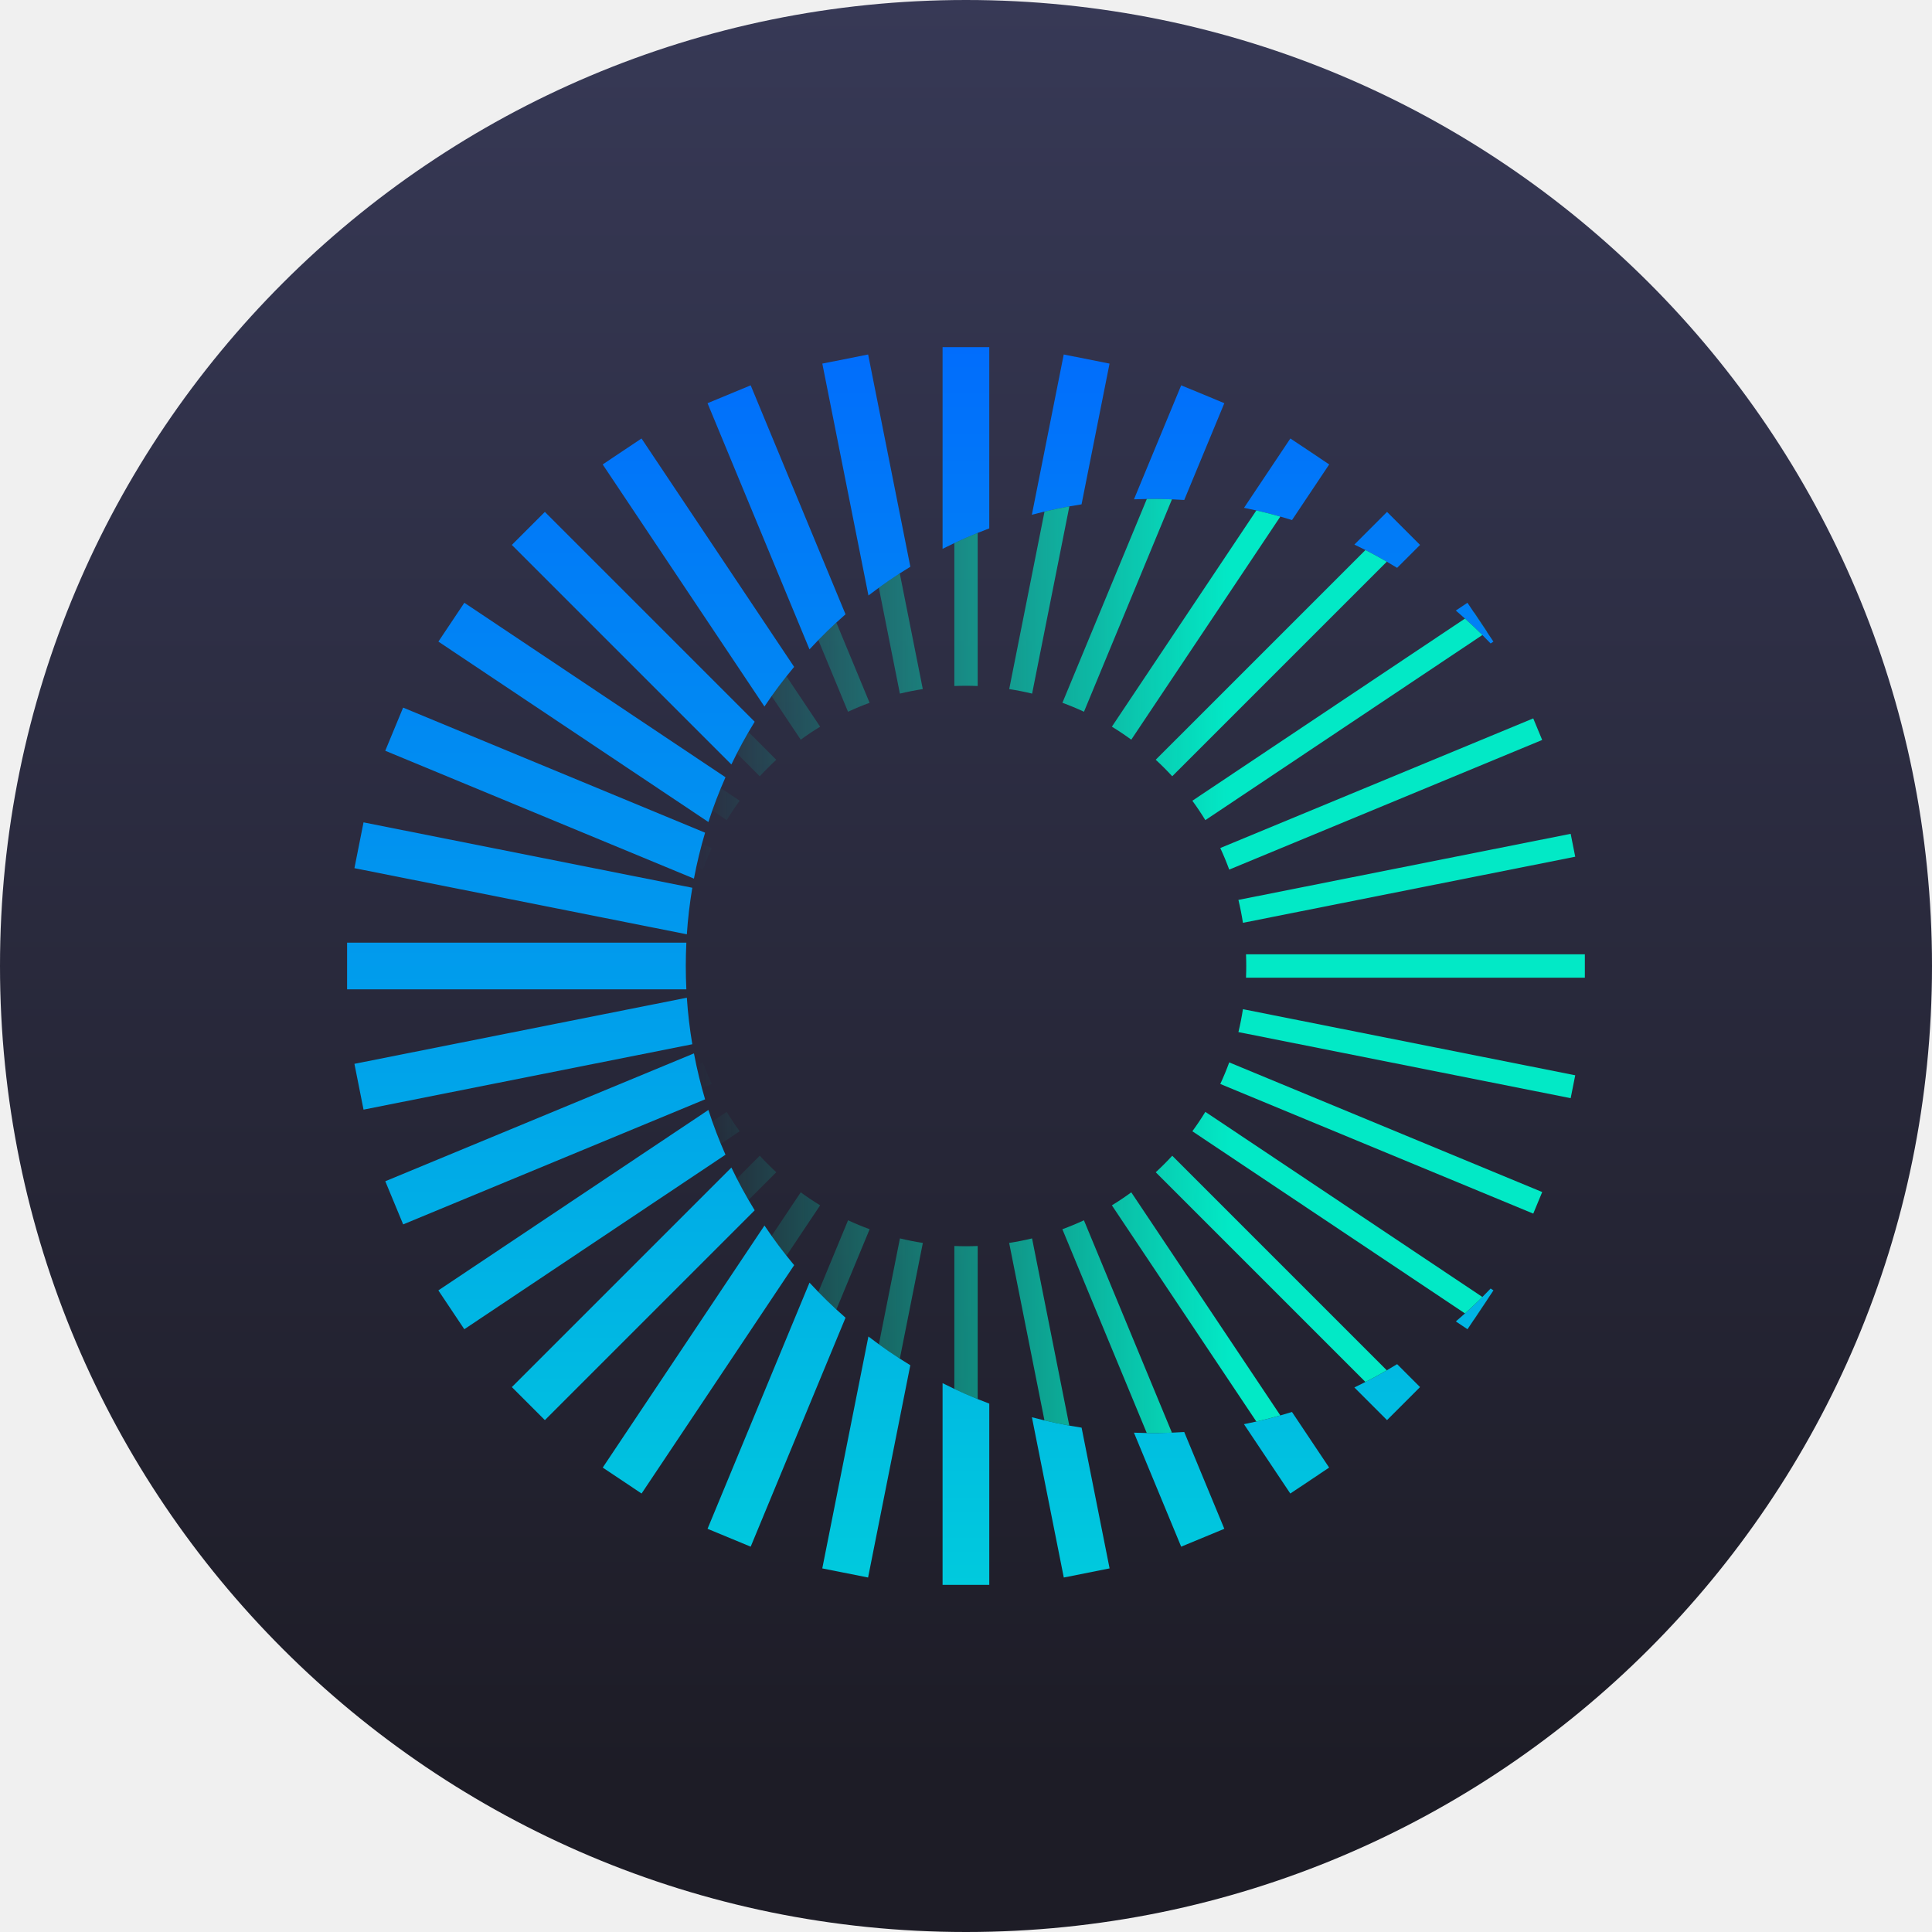
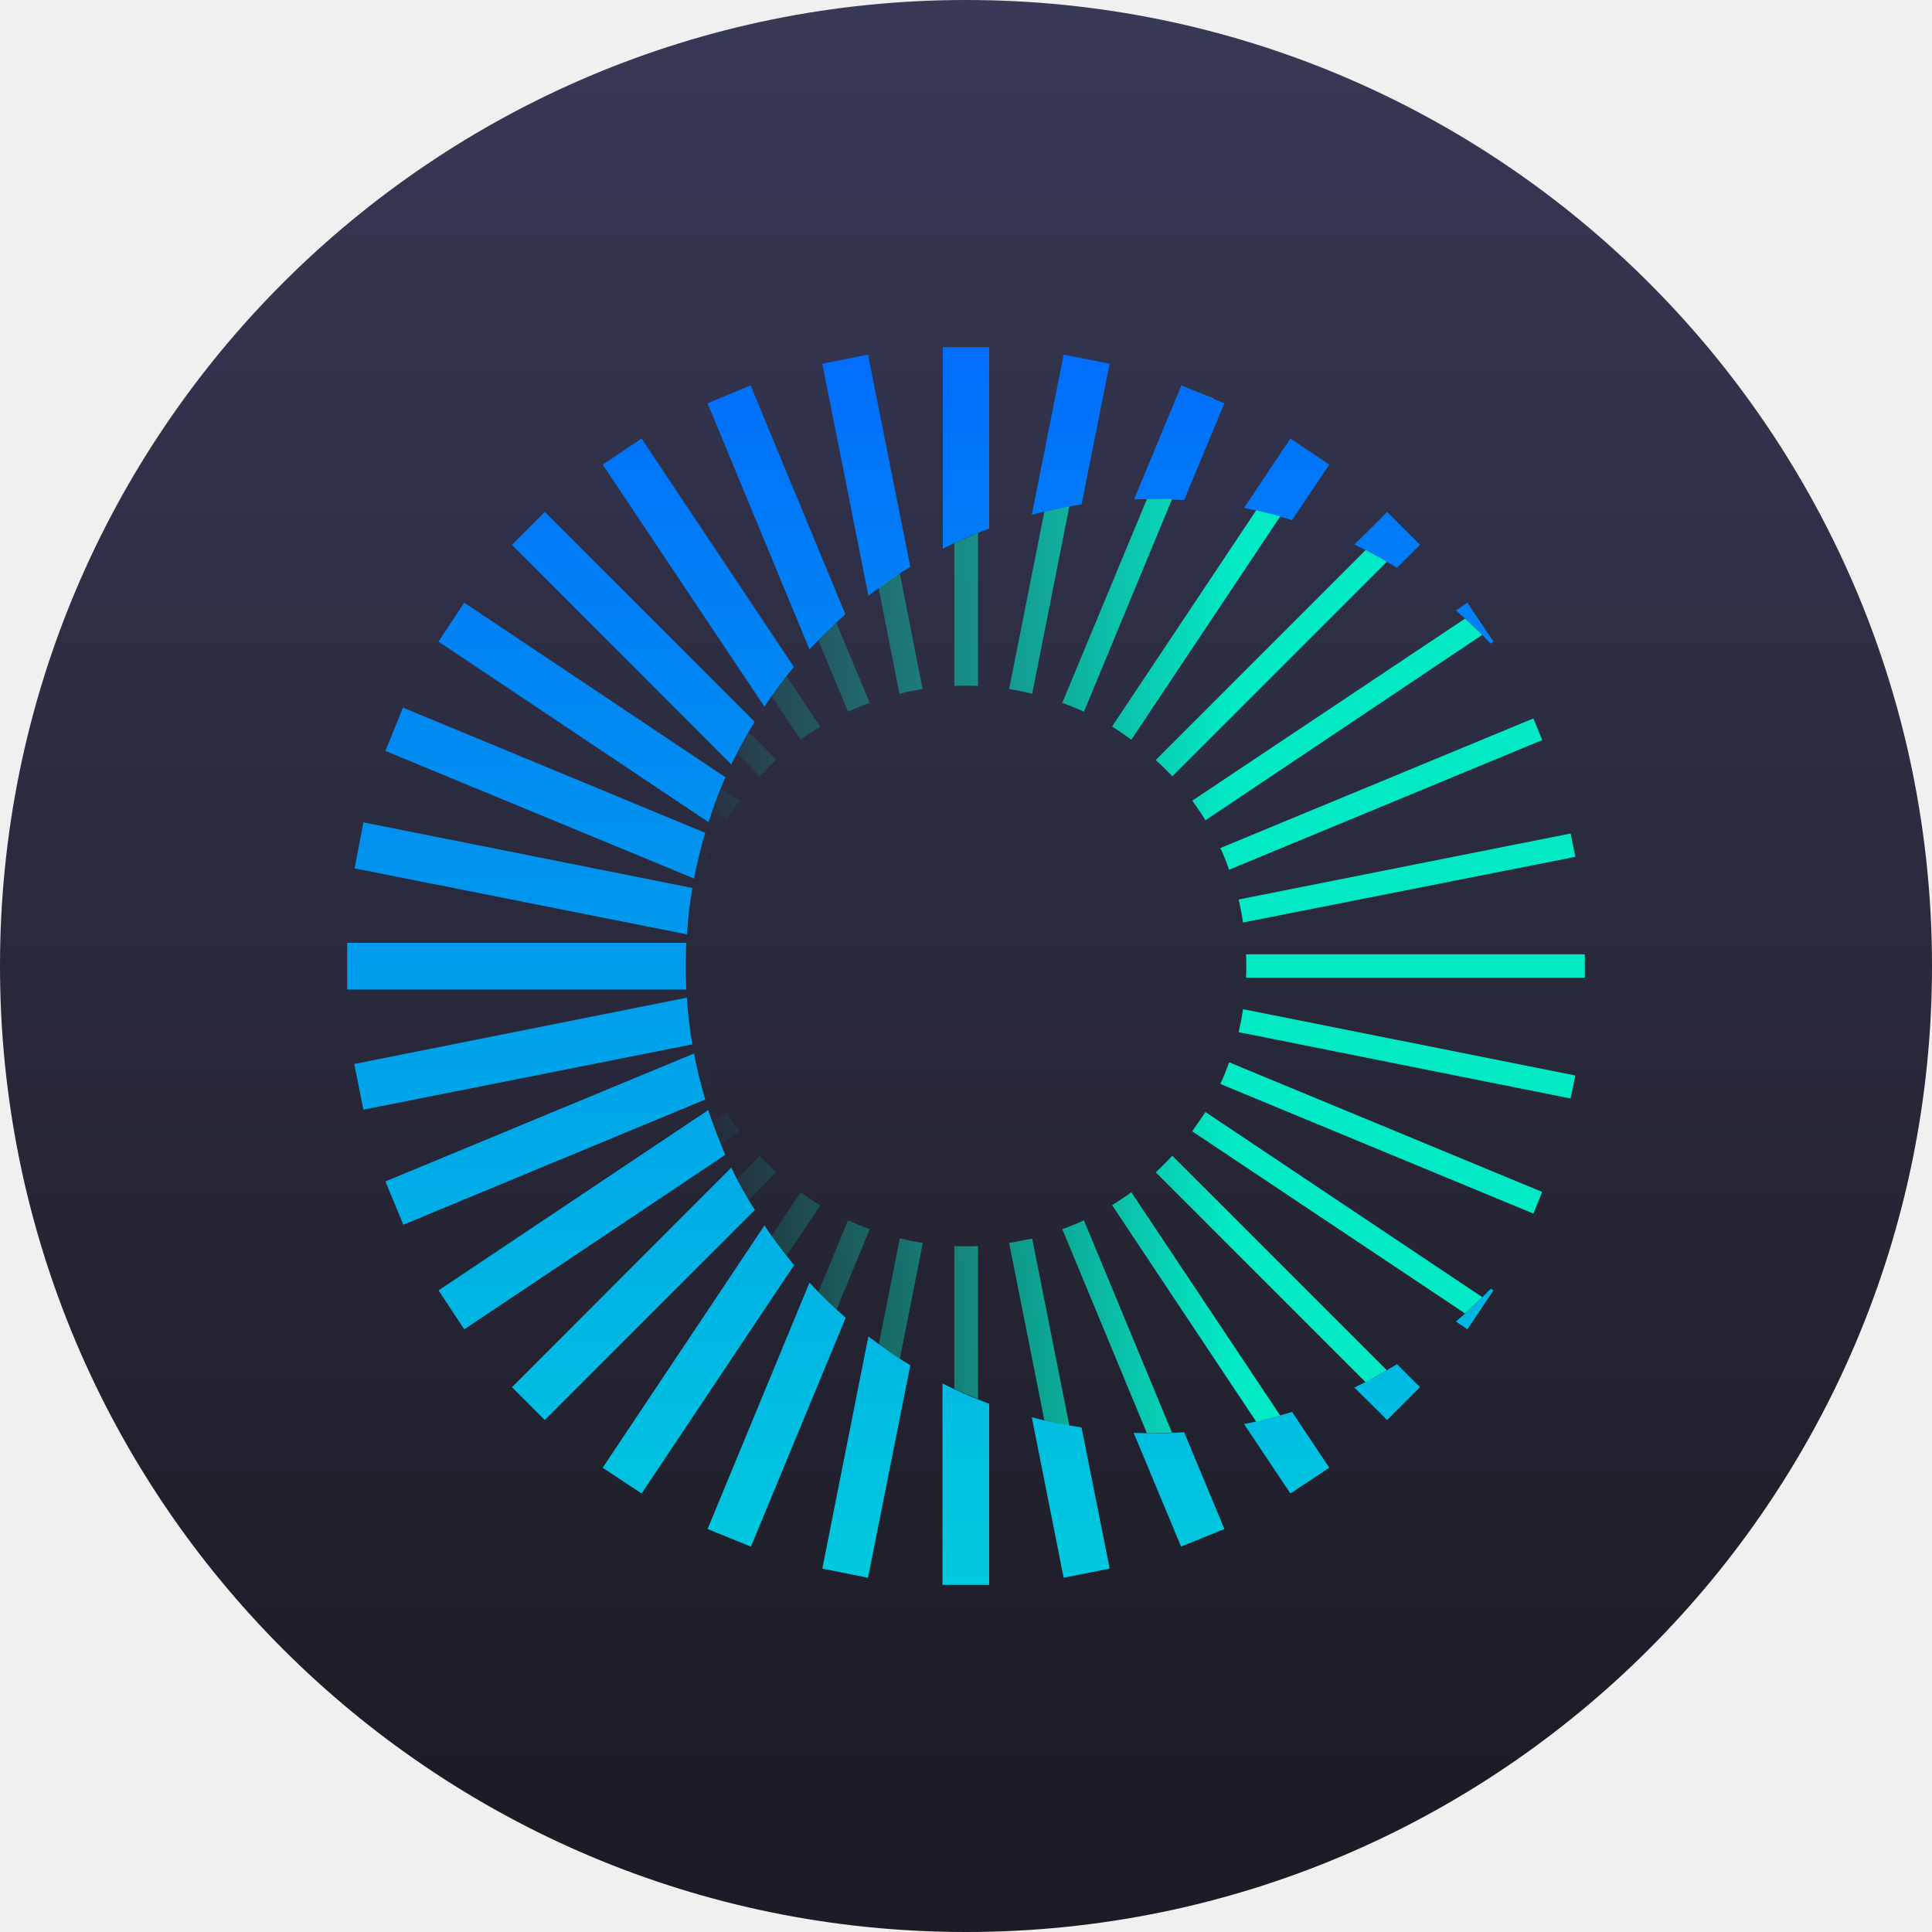
- <svg xmlns="http://www.w3.org/2000/svg" width="256" height="256" fill="none">
-   <rect width="256" height="256" rx="128" fill="url(#a)" />
-   <g clip-path="url(#b)">
-     <path d="M124.896 210h6.188v-24.014a61.726 61.726 0 0 1-6.188-2.71V210Z" fill="url(#c)" />
-     <path d="m120.62 180.9-5.595 28.128-6.069-1.207 6.112-30.73a62.275 62.275 0 0 0 5.552 3.809Z" fill="url(#d)" />
-     <path d="M112.037 174.605 99.47 204.942l-5.717-2.368 13.51-32.617a62.514 62.514 0 0 0 4.774 4.648Z" fill="url(#e)" />
-     <path d="M105.23 167.641 85.012 197.9l-5.146-3.439 21.43-32.072a62.287 62.287 0 0 0 3.934 5.252Z" fill="url(#f)" />
-     <path d="m100 160.37-27.801 27.801-4.376-4.376 29.09-29.09A61.827 61.827 0 0 0 100 160.37Z" fill="url(#g)" />
-     <path d="M96.13 153.006 61.523 176.13l-3.438-5.146 35.78-23.908a61.468 61.468 0 0 0 2.265 5.93Z" fill="url(#h)" />
-     <path d="m93.428 145.667-40.006 16.572-2.369-5.718 40.899-16.941a61.411 61.411 0 0 0 1.476 6.087Z" fill="url(#i)" />
-     <path d="m91.734 138.367-43.563 8.665-1.208-6.069 44.047-8.762c.14 2.085.383 4.142.724 6.166Z" fill="url(#j)" />
-     <path d="M90.946 131.094H45.991v-6.188h44.955a62.856 62.856 0 0 0 0 6.188Z" fill="url(#k)" />
-     <path d="m91.01 123.799-44.047-8.762 1.207-6.069 43.564 8.665a62.033 62.033 0 0 0-.724 6.166Z" fill="url(#l)" />
-     <path d="M91.951 116.421 51.048 99.479l2.368-5.718 40.012 16.574a61.391 61.391 0 0 0-1.477 6.086Z" fill="url(#m)" />
-     <path d="M93.867 108.921 58.09 85.016l3.438-5.146 34.602 23.121a61.47 61.47 0 0 0-2.264 5.93Z" fill="url(#n)" />
-     <path d="m96.912 101.296-29.09-29.09 4.376-4.377L100 95.631a61.71 61.71 0 0 0-3.088 5.665Z" fill="url(#o)" />
-     <path d="M101.292 93.617 79.858 61.54l5.145-3.439 20.223 30.265a61.984 61.984 0 0 0-3.934 5.252Z" fill="url(#p)" />
-     <path d="M107.262 86.045 93.751 53.426l5.718-2.368 12.567 30.339a62.142 62.142 0 0 0-4.774 4.648Z" fill="url(#q)" />
-     <path d="m115.074 78.905-6.112-30.726 6.07-1.207 5.594 28.125a62.01 62.01 0 0 0-5.552 3.808Z" fill="url(#r)" />
-     <path d="M124.896 72.725V46h6.188v24.014a61.59 61.59 0 0 0-6.188 2.71Z" fill="url(#s)" />
-     <path d="m136.726 68.21 4.224-21.238 6.07 1.207-3.71 18.65a61.567 61.567 0 0 0-6.584 1.38Z" fill="url(#t)" />
-     <path d="m150.256 66.163 6.257-15.105 5.718 2.368-5.313 12.825a62.741 62.741 0 0 0-6.662-.088Z" fill="url(#u)" />
-     <path d="m164.838 67.292 6.142-9.192 5.145 3.439-4.924 7.37a61.409 61.409 0 0 0-6.363-1.617Z" fill="url(#v)" />
-     <path d="m179.462 72.156 4.327-4.327 4.376 4.376-3.039 3.038a61.632 61.632 0 0 0-5.664-3.087Z" fill="url(#w)" />
-     <path d="m192.904 80.9 1.542-1.03 3.438 5.146-.368.246a62.295 62.295 0 0 0-4.612-4.361Z" fill="url(#x)" />
-     <path d="m197.519 170.736.371.248-3.438 5.146-1.545-1.033a62.295 62.295 0 0 0 4.612-4.361Z" fill="url(#y)" />
-     <path d="m185.126 180.757 3.037 3.038-4.376 4.376-4.326-4.326a61.807 61.807 0 0 0 5.665-3.088Z" fill="url(#z)" />
-     <path d="m171.194 187.094 4.923 7.367-5.146 3.439-6.14-9.19a61.458 61.458 0 0 0 6.363-1.616Z" fill="url(#A)" />
-     <path d="m156.917 189.749 5.312 12.825-5.718 2.368-6.257-15.105a63.022 63.022 0 0 0 6.663-.088Z" fill="url(#B)" />
-     <path d="m143.317 189.172 3.709 18.649-6.069 1.207-4.224-21.236a61.636 61.636 0 0 0 6.584 1.38Z" fill="url(#C)" />
-     <path d="M129.549 70.612a61.36 61.36 0 0 0-3.094 1.353V90.9a37.652 37.652 0 0 1 3.094 0V70.612Z" fill="url(#D)" />
-     <path d="m119.225 75.976 3.05 15.331c-1.027.159-2.039.36-3.036.601l-2.79-14.03a62.042 62.042 0 0 1 2.776-1.902Z" fill="url(#E)" />
-     <path d="m110.819 82.49 4.406 10.635c-.973.356-1.926.752-2.859 1.186l-3.934-9.5a62.537 62.537 0 0 1 2.387-2.322Z" fill="url(#F)" />
-     <path d="m104.211 89.613 4.462 6.677a37.33 37.33 0 0 0-2.572 1.721l-3.857-5.774a62.266 62.266 0 0 1 1.967-2.624Z" fill="url(#G)" />
-     <path d="M99.184 96.998a61.772 61.772 0 0 0-1.545 2.831l3.033 3.034c.699-.76 1.429-1.49 2.188-2.189l-3.676-3.676Z" fill="url(#H)" />
-     <path d="m95.516 104.431 2.497 1.668a37.33 37.33 0 0 0-1.721 2.572l-1.909-1.276c.353-1 .731-1.988 1.133-2.964Z" fill="url(#I)" />
-     <path d="M93.004 111.83a61.598 61.598 0 0 0-.739 3.043l.86.356c.356-.972.751-1.925 1.185-2.858l-1.306-.541Z" fill="url(#J)" />
-     <path d="m91.496 119.162.413.082c-.241.996-.442 2.009-.6 3.035l-.175-.035a61.95 61.95 0 0 1 .362-3.082Z" fill="url(#K)" />
-     <path d="M90.89 126.453a63.144 63.144 0 0 0 0 3.094h.012a37.794 37.794 0 0 1 0-3.094h-.013Z" fill="url(#L)" />
-     <path d="m91.134 133.755.174-.034c.159 1.026.36 2.039.6 3.035l-.412.082a61.732 61.732 0 0 1-.362-3.083Z" fill="url(#M)" />
-     <path d="M92.265 141.126c.22 1.024.467 2.039.739 3.043l1.305-.541a36.927 36.927 0 0 1-1.185-2.858l-.86.356Z" fill="url(#N)" />
-     <path d="m94.383 148.604 1.908-1.275c.539.882 1.114 1.74 1.722 2.571l-2.497 1.668a61.166 61.166 0 0 1-1.133-2.964Z" fill="url(#O)" />
-     <path d="M97.639 156.171c.49.958 1.006 1.902 1.544 2.831l3.677-3.677a37.629 37.629 0 0 1-2.188-2.188l-3.033 3.034Z" fill="url(#P)" />
-     <path d="m102.243 163.763 3.858-5.774c.832.608 1.69 1.183 2.572 1.722l-4.462 6.677a62.3 62.3 0 0 1-1.968-2.625Z" fill="url(#Q)" />
-     <path d="M108.437 171.194a62.99 62.99 0 0 0 2.387 2.322l4.407-10.638a36.771 36.771 0 0 1-2.858-1.186l-3.936 9.502Z" fill="url(#R)" />
-     <path d="m116.455 178.127 2.791-14.033c.997.241 2.009.442 3.036.6l-3.05 15.335a62.422 62.422 0 0 1-2.777-1.902Z" fill="url(#S)" />
-     <path d="M126.455 184.036c1.016.478 2.048.929 3.094 1.352v-20.287a37.834 37.834 0 0 1-3.094 0v18.935Z" fill="url(#T)" />
-     <path d="m138.395 188.212-4.677-23.517a37.085 37.085 0 0 0 3.035-.6l4.934 24.805c-1.108-.2-2.205-.43-3.292-.688Z" fill="url(#U)" />
-     <path d="M151.953 189.882a62.353 62.353 0 0 0 3.331-.046l-11.657-28.141c-.932.433-1.886.828-2.858 1.184l11.184 27.003Z" fill="url(#V)" />
-     <path d="m166.472 188.362-19.143-28.65a36.885 36.885 0 0 0 2.571-1.721l19.753 29.562a61.16 61.16 0 0 1-3.181.809Z" fill="url(#W)" />
-     <path d="m172.267 197.034.003.006 2.573-1.719-.003-.006-2.573 1.719Z" fill="url(#X)" />
-     <path d="m184.884 187.074.003.003 2.188-2.188-.003-.003-2.188 2.188Z" fill="url(#Y)" />
-     <path d="M180.928 183.118a61.79 61.79 0 0 0 2.831-1.544l-28.431-28.432a37.629 37.629 0 0 1-2.188 2.188l27.788 27.788Z" fill="url(#Z)" />
-     <path d="m194.118 174.036-36.125-24.138a36.885 36.885 0 0 0 1.721-2.571l36.709 24.528a61.66 61.66 0 0 1-2.305 2.181Z" fill="url(#aa)" />
-     <path d="m195.316 174.837.01.006 1.719-2.573-.01-.006-1.719 2.573Z" fill="url(#ab)" />
-     <path d="m161.694 143.632 41.471 17.178 1.184-2.859-41.47-17.178a36.948 36.948 0 0 1-1.185 2.859Z" fill="url(#ac)" />
-     <path d="m208.122 145.515-44.026-8.758c.241-.996.441-2.009.6-3.035l44.03 8.758-.604 3.035Z" fill="url(#ad)" />
-     <path d="M165.103 129.547H210v-3.094h-44.897a37.834 37.834 0 0 1 0 3.094Z" fill="url(#ae)" />
-     <path d="m208.726 113.52-44.03 8.758a37.108 37.108 0 0 0-.6-3.036l44.026-8.757.604 3.035Z" fill="url(#af)" />
-     <path d="m162.879 115.226 41.467-17.177-1.184-2.858-41.469 17.177c.434.932.829 1.885 1.186 2.858Z" fill="url(#ag)" />
-     <path d="m196.422 84.145-36.708 24.528a37.506 37.506 0 0 0-1.721-2.572l36.124-24.137a61.666 61.666 0 0 1 2.305 2.18Z" fill="url(#ah)" />
-     <path d="m197.03 83.739.014-.01-1.719-2.572-.014.009 1.719 2.573Z" fill="url(#ai)" />
-     <path d="m180.927 72.882-27.788 27.788c.759.699 1.49 1.429 2.188 2.188l28.432-28.431a61.687 61.687 0 0 0-2.832-1.545Z" fill="url(#aj)" />
-     <path d="M169.652 68.448 149.9 98.009a37.031 37.031 0 0 0-2.571-1.721l19.143-28.65a61.43 61.43 0 0 1 3.18.81Z" fill="url(#ak)" />
-     <path d="m174.842 60.681.001-.002-2.573-1.72-.001.003 2.573 1.72Z" fill="url(#al)" />
-     <path d="m160.811 52.838.002-.004-2.859-1.184-.002.004 2.859 1.184Z" fill="url(#am)" />
-     <path d="m155.291 66.164-11.658 28.144a36.85 36.85 0 0 0-2.858-1.185l11.186-27.005a63.884 63.884 0 0 1 3.33.046Z" fill="url(#an)" />
-     <path d="m141.695 67.1-4.935 24.807a37.002 37.002 0 0 0-3.035-.6l4.678-23.52a61.342 61.342 0 0 1 3.292-.688Z" fill="url(#ao)" />
-     <path d="m145.518 47.877-.001.003-3.034-.603v-.003l3.035.603Z" fill="url(#ap)" />
-   </g>
+ <svg xmlns="http://www.w3.org/2000/svg" width="256" height="256" fill="none" viewBox="0 0 256 256">
+   <rect width="256" height="256" fill="url(#paint0_linear_3399_7237)" rx="128" />
+   <path fill="url(#paint1_linear_3399_7237)" d="M124.928 210h6.144v-23.992a61.578 61.578 0 0 1-6.189-2.691V210h.045Zm-4.305-29.105-5.606 28.163-6.054-1.211 6.099-30.764c1.794 1.346 3.633 2.691 5.561 3.812Zm-8.566-6.278-12.556 30.315-5.74-2.332 13.498-32.647c1.525 1.659 3.139 3.184 4.798 4.664Zm-6.861-6.951-20.18 30.226-5.158-3.409 21.436-32.109c1.211 1.839 2.557 3.588 3.947 5.292h-.045Zm-5.202-7.31L72.19 188.16l-4.35-4.35 29.06-29.105a49.174 49.174 0 0 0 3.139 5.651h-.045Zm-3.857-7.355-34.62 23.141-3.409-5.158 35.742-23.902a76.95 76.95 0 0 0 2.242 5.919h.045Zm-2.69-7.309-40.003 16.592-2.377-5.74 40.9-16.951c.358 2.062.897 4.08 1.48 6.099Zm-1.705-7.31-43.59 8.655-1.21-6.054 44.083-8.79c.134 2.108.359 4.171.717 6.189Zm-.807-7.265H46v-6.189h44.935a62.687 62.687 0 0 0 0 6.189Zm.09-7.31-44.038-8.745 1.166-6.099 43.59 8.7a54.728 54.728 0 0 0-.718 6.144Zm.942-7.4-40.9-16.906 2.333-5.74 40.047 16.592a61.438 61.438 0 0 0-1.48 6.054Zm1.883-7.489L58.108 85.016l3.409-5.158L96.136 103c-.897 1.928-1.614 3.901-2.242 5.919h-.045Zm3.05-7.624L67.84 72.19l4.35-4.35 27.804 27.804c-1.121 1.794-2.153 3.722-3.094 5.65Zm4.394-7.668L79.858 61.56l5.158-3.453 20.18 30.271a60.876 60.876 0 0 0-3.902 5.247Zm5.965-7.579L93.76 53.444l5.696-2.377 12.557 30.316c-1.66 1.48-3.229 3.05-4.754 4.664Zm7.803-7.13-6.099-30.72 6.054-1.21 5.606 28.118c-1.928 1.166-3.767 2.466-5.561 3.812Zm9.866-6.19V46h6.144v24.037a53.853 53.853 0 0 0-6.189 2.69h.045Zm11.794-4.529 4.216-21.211 6.099 1.21-3.722 18.656c-2.243.314-4.44.807-6.593 1.346Zm13.544-2.017 6.278-15.113 5.695 2.376-5.336 12.826a62.772 62.772 0 0 0-6.637-.09Zm14.575 1.12 6.143-9.193 5.158 3.453-4.933 7.355a61.549 61.549 0 0 0-6.368-1.614Zm14.619 4.844 4.35-4.305 4.35 4.35-3.049 3.05c-1.794-1.122-3.722-2.153-5.651-3.095Zm13.454 8.745 1.525-1.032 3.453 5.158-.359.269a62.537 62.537 0 0 0-4.619-4.395Zm4.619 89.87.359.224-3.453 5.158-1.525-1.032c1.614-1.345 3.139-2.825 4.619-4.35Zm-12.422 10.001 3.049 3.049-4.35 4.35-4.35-4.305a61.758 61.758 0 0 0 5.651-3.094Zm-13.902 6.323 4.933 7.399-5.158 3.409-6.143-9.194c2.15-.421 4.276-.96 6.368-1.614Zm-14.306 2.691 5.336 12.825-5.74 2.332-6.278-15.068c2.242.091 4.488.061 6.727-.089h-.045Zm-13.588-.583 3.722 18.655-6.099 1.211-4.216-21.257a62.972 62.972 0 0 0 6.593 1.346v.045Z" />
+   <path fill="url(#paint2_linear_3399_7237)" d="m129.547 70.62-3.094 1.346V90.89a37.682 37.682 0 0 1 3.139 0V70.665l-.045-.045Zm-10.314 5.337 3.004 15.337c-1.031.18-2.063.359-3.049.628l-2.781-14.037a30.17 30.17 0 0 1 2.781-1.883l.045-.045Zm-8.431 6.547 4.439 10.629c-.972.35-1.929.739-2.87 1.166l-3.946-9.463c.807-.807 1.569-1.614 2.377-2.332Zm-6.593 7.086 4.485 6.727a19.947 19.947 0 0 0-2.601 1.704l-3.857-5.785 1.973-2.646Zm-5.022 7.4c-.538.896-1.032 1.883-1.525 2.825l3.004 3.049 2.198-2.197-3.677-3.677Zm-3.678 7.444 2.512 1.659a37.178 37.178 0 0 0-1.704 2.556l-1.929-1.255 1.121-2.96Zm-2.511 7.399-.718 3.05.852.359c.347-.974.736-1.931 1.166-2.871l-1.3-.538Zm-1.48 7.355.404.045a36.986 36.986 0 0 0-.628 3.049h-.18c.135-1.076.225-2.107.404-3.139v.045Zm-.628 7.265a63.322 63.322 0 0 0 0 3.094 37.645 37.645 0 0 1 0-3.094Zm.224 7.31h.18c.18.986.359 2.018.628 3.004l-.449.09-.359-3.139v.045Zm1.166 7.354.718 3.05 1.345-.538a36.834 36.834 0 0 1-1.21-2.87l-.897.358h.044Zm2.108 7.49 1.884-1.256c.538.897 1.12 1.704 1.749 2.556l-2.512 1.659a61.57 61.57 0 0 1-1.12-2.959Zm3.274 7.579c.448.941.986 1.883 1.525 2.825l3.677-3.678a37.031 37.031 0 0 1-2.198-2.197l-3.004 3.05Zm4.574 7.578 3.857-5.785a32.833 32.833 0 0 0 2.601 1.749l-4.485 6.682a61.353 61.353 0 0 1-1.973-2.646Zm6.189 7.445 2.421 2.332 4.395-10.673a37.545 37.545 0 0 1-2.87-1.166l-3.946 9.507Zm8.027 6.906 2.781-14.037c1.031.269 2.018.449 3.049.628l-3.049 15.337a61.16 61.16 0 0 1-2.781-1.928Zm10.001 5.92 3.139 1.345v-20.27a38.207 38.207 0 0 1-3.139 0v18.925Zm11.929 4.17-4.664-23.499 3.049-.583 4.933 24.8a61.605 61.605 0 0 1-3.318-.718Zm13.588 1.704a69.29 69.29 0 0 0 3.318-.089l-11.66-28.118c-.939.428-1.897.817-2.87 1.166l11.212 27.041Zm14.485-1.524-19.104-28.702a36.96 36.96 0 0 0 2.556-1.704l19.732 29.598-3.139.808h-.045Zm14.485-5.247 2.825-1.57-28.432-28.432a37.014 37.014 0 0 1-2.197 2.197l27.804 27.805Zm13.184-9.104-36.145-24.127 1.749-2.556 36.684 24.53a65.49 65.49 0 0 1-2.288 2.153Zm-32.423-30.405 41.482 17.176 1.166-2.871-41.482-17.175c-.359.986-.717 1.928-1.166 2.87Zm46.415 1.928-43.993-8.79c.224-.986.448-2.018.583-3.049l44.038 8.79-.628 3.004v.045Zm-43.007-16.01H210v-3.094h-44.891a37.12 37.12 0 0 1 0 3.094Zm43.635-16.01-44.038 8.701a37.097 37.097 0 0 0-.583-3.05l43.993-8.745.628 3.05v.044Zm-45.877 1.705 41.482-17.176-1.166-2.87-41.482 17.175c.449.897.807 1.884 1.166 2.871Zm33.545-31.123-36.684 24.575a37.263 37.263 0 0 0-1.749-2.601l36.145-24.127c.763.718 1.57 1.435 2.288 2.198v-.045ZM180.94 72.907l-27.804 27.805a32.93 32.93 0 0 1 2.197 2.152l28.432-28.432a62.239 62.239 0 0 0-2.825-1.57v.046Zm-11.301-4.484L149.907 98.02a37.467 37.467 0 0 0-2.556-1.749l19.104-28.656c1.068.243 2.129.512 3.184.807Zm-8.835-15.606-2.87-1.166 2.87 1.21v-.044Zm-5.516 13.364-11.66 28.118a36.664 36.664 0 0 0-2.87-1.166l11.212-26.997c1.106-.03 2.212-.03 3.318 0v.045Zm-13.588.897-4.933 24.844a36.822 36.822 0 0 0-3.049-.628l4.664-23.499 3.318-.717Zm3.857-19.194-3.05-.628 3.005.628h.045Z" />
  <defs>
-     <linearGradient id="a" x1="121.218" y1="235.5" x2="121.218" y2="-.658" gradientUnits="userSpaceOnUse">
+     <linearGradient id="paint0_linear_3399_7237" x1="121.218" x2="121.218" y1="235.5" y2="-.658" gradientUnits="userSpaceOnUse">
      <stop stop-color="#1D1C26" />
      <stop offset="1" stop-color="#373956" />
    </linearGradient>
-     <linearGradient id="c" x1="121.941" y1="210" x2="121.941" y2="46" gradientUnits="userSpaceOnUse">
+     <linearGradient id="paint1_linear_3399_7237" x1="121.923" x2="121.923" y1="210" y2="46" gradientUnits="userSpaceOnUse">
      <stop stop-color="#00CADD" />
      <stop offset="1" stop-color="#016DFC" />
    </linearGradient>
-     <linearGradient id="d" x1="121.941" y1="210" x2="121.941" y2="46" gradientUnits="userSpaceOnUse">
-       <stop stop-color="#00CADD" />
-       <stop offset="1" stop-color="#016DFC" />
-     </linearGradient>
-     <linearGradient id="e" x1="121.941" y1="210" x2="121.941" y2="46" gradientUnits="userSpaceOnUse">
-       <stop stop-color="#00CADD" />
-       <stop offset="1" stop-color="#016DFC" />
-     </linearGradient>
-     <linearGradient id="f" x1="121.941" y1="210" x2="121.941" y2="46" gradientUnits="userSpaceOnUse">
-       <stop stop-color="#00CADD" />
-       <stop offset="1" stop-color="#016DFC" />
-     </linearGradient>
-     <linearGradient id="g" x1="121.941" y1="210" x2="121.941" y2="46" gradientUnits="userSpaceOnUse">
-       <stop stop-color="#00CADD" />
-       <stop offset="1" stop-color="#016DFC" />
-     </linearGradient>
-     <linearGradient id="h" x1="121.941" y1="210" x2="121.941" y2="46" gradientUnits="userSpaceOnUse">
-       <stop stop-color="#00CADD" />
-       <stop offset="1" stop-color="#016DFC" />
-     </linearGradient>
-     <linearGradient id="i" x1="121.941" y1="210" x2="121.941" y2="46" gradientUnits="userSpaceOnUse">
-       <stop stop-color="#00CADD" />
-       <stop offset="1" stop-color="#016DFC" />
-     </linearGradient>
-     <linearGradient id="j" x1="121.941" y1="210" x2="121.941" y2="46" gradientUnits="userSpaceOnUse">
-       <stop stop-color="#00CADD" />
-       <stop offset="1" stop-color="#016DFC" />
-     </linearGradient>
-     <linearGradient id="k" x1="121.941" y1="210" x2="121.941" y2="46" gradientUnits="userSpaceOnUse">
-       <stop stop-color="#00CADD" />
-       <stop offset="1" stop-color="#016DFC" />
-     </linearGradient>
-     <linearGradient id="l" x1="121.941" y1="210" x2="121.941" y2="46" gradientUnits="userSpaceOnUse">
-       <stop stop-color="#00CADD" />
-       <stop offset="1" stop-color="#016DFC" />
-     </linearGradient>
-     <linearGradient id="m" x1="121.941" y1="210" x2="121.941" y2="46" gradientUnits="userSpaceOnUse">
-       <stop stop-color="#00CADD" />
-       <stop offset="1" stop-color="#016DFC" />
-     </linearGradient>
-     <linearGradient id="n" x1="121.941" y1="210" x2="121.941" y2="46" gradientUnits="userSpaceOnUse">
-       <stop stop-color="#00CADD" />
-       <stop offset="1" stop-color="#016DFC" />
-     </linearGradient>
-     <linearGradient id="o" x1="121.941" y1="210" x2="121.941" y2="46" gradientUnits="userSpaceOnUse">
-       <stop stop-color="#00CADD" />
-       <stop offset="1" stop-color="#016DFC" />
-     </linearGradient>
-     <linearGradient id="p" x1="121.941" y1="210" x2="121.941" y2="46" gradientUnits="userSpaceOnUse">
-       <stop stop-color="#00CADD" />
-       <stop offset="1" stop-color="#016DFC" />
-     </linearGradient>
-     <linearGradient id="q" x1="121.941" y1="210" x2="121.941" y2="46" gradientUnits="userSpaceOnUse">
-       <stop stop-color="#00CADD" />
-       <stop offset="1" stop-color="#016DFC" />
-     </linearGradient>
-     <linearGradient id="r" x1="121.941" y1="210" x2="121.941" y2="46" gradientUnits="userSpaceOnUse">
-       <stop stop-color="#00CADD" />
-       <stop offset="1" stop-color="#016DFC" />
-     </linearGradient>
-     <linearGradient id="s" x1="121.941" y1="210" x2="121.941" y2="46" gradientUnits="userSpaceOnUse">
-       <stop stop-color="#00CADD" />
-       <stop offset="1" stop-color="#016DFC" />
-     </linearGradient>
-     <linearGradient id="t" x1="121.941" y1="210" x2="121.941" y2="46" gradientUnits="userSpaceOnUse">
-       <stop stop-color="#00CADD" />
-       <stop offset="1" stop-color="#016DFC" />
-     </linearGradient>
-     <linearGradient id="u" x1="121.941" y1="210" x2="121.941" y2="46" gradientUnits="userSpaceOnUse">
-       <stop stop-color="#00CADD" />
-       <stop offset="1" stop-color="#016DFC" />
-     </linearGradient>
-     <linearGradient id="v" x1="121.941" y1="210" x2="121.941" y2="46" gradientUnits="userSpaceOnUse">
-       <stop stop-color="#00CADD" />
-       <stop offset="1" stop-color="#016DFC" />
-     </linearGradient>
-     <linearGradient id="w" x1="121.941" y1="210" x2="121.941" y2="46" gradientUnits="userSpaceOnUse">
-       <stop stop-color="#00CADD" />
-       <stop offset="1" stop-color="#016DFC" />
-     </linearGradient>
-     <linearGradient id="x" x1="121.941" y1="210" x2="121.941" y2="46" gradientUnits="userSpaceOnUse">
-       <stop stop-color="#00CADD" />
-       <stop offset="1" stop-color="#016DFC" />
-     </linearGradient>
-     <linearGradient id="y" x1="121.941" y1="210" x2="121.941" y2="46" gradientUnits="userSpaceOnUse">
-       <stop stop-color="#00CADD" />
-       <stop offset="1" stop-color="#016DFC" />
-     </linearGradient>
-     <linearGradient id="z" x1="121.941" y1="210" x2="121.941" y2="46" gradientUnits="userSpaceOnUse">
-       <stop stop-color="#00CADD" />
-       <stop offset="1" stop-color="#016DFC" />
-     </linearGradient>
-     <linearGradient id="A" x1="121.941" y1="210" x2="121.941" y2="46" gradientUnits="userSpaceOnUse">
-       <stop stop-color="#00CADD" />
-       <stop offset="1" stop-color="#016DFC" />
-     </linearGradient>
-     <linearGradient id="B" x1="121.941" y1="210" x2="121.941" y2="46" gradientUnits="userSpaceOnUse">
-       <stop stop-color="#00CADD" />
-       <stop offset="1" stop-color="#016DFC" />
-     </linearGradient>
-     <linearGradient id="C" x1="121.941" y1="210" x2="121.941" y2="46" gradientUnits="userSpaceOnUse">
-       <stop stop-color="#00CADD" />
-       <stop offset="1" stop-color="#016DFC" />
-     </linearGradient>
-     <linearGradient id="D" x1="163.032" y1="117.491" x2="92.27" y2="117.491" gradientUnits="userSpaceOnUse">
+     <linearGradient id="paint2_linear_3399_7237" x1="163.047" x2="92.28" y1="117.484" y2="117.484" gradientUnits="userSpaceOnUse">
      <stop stop-color="#02E9C6" />
      <stop offset="1" stop-color="#02E9C6" stop-opacity="0" />
    </linearGradient>
-     <linearGradient id="E" x1="163.032" y1="117.491" x2="92.27" y2="117.491" gradientUnits="userSpaceOnUse">
-       <stop stop-color="#02E9C6" />
-       <stop offset="1" stop-color="#02E9C6" stop-opacity="0" />
-     </linearGradient>
-     <linearGradient id="F" x1="163.032" y1="117.491" x2="92.27" y2="117.491" gradientUnits="userSpaceOnUse">
-       <stop stop-color="#02E9C6" />
-       <stop offset="1" stop-color="#02E9C6" stop-opacity="0" />
-     </linearGradient>
-     <linearGradient id="G" x1="163.032" y1="117.491" x2="92.27" y2="117.491" gradientUnits="userSpaceOnUse">
-       <stop stop-color="#02E9C6" />
-       <stop offset="1" stop-color="#02E9C6" stop-opacity="0" />
-     </linearGradient>
-     <linearGradient id="H" x1="163.032" y1="117.491" x2="92.27" y2="117.491" gradientUnits="userSpaceOnUse">
-       <stop stop-color="#02E9C6" />
-       <stop offset="1" stop-color="#02E9C6" stop-opacity="0" />
-     </linearGradient>
-     <linearGradient id="I" x1="163.032" y1="117.491" x2="92.27" y2="117.491" gradientUnits="userSpaceOnUse">
-       <stop stop-color="#02E9C6" />
-       <stop offset="1" stop-color="#02E9C6" stop-opacity="0" />
-     </linearGradient>
-     <linearGradient id="J" x1="163.032" y1="117.491" x2="92.27" y2="117.491" gradientUnits="userSpaceOnUse">
-       <stop stop-color="#02E9C6" />
-       <stop offset="1" stop-color="#02E9C6" stop-opacity="0" />
-     </linearGradient>
-     <linearGradient id="K" x1="163.032" y1="117.491" x2="92.27" y2="117.491" gradientUnits="userSpaceOnUse">
-       <stop stop-color="#02E9C6" />
-       <stop offset="1" stop-color="#02E9C6" stop-opacity="0" />
-     </linearGradient>
-     <linearGradient id="L" x1="163.032" y1="117.491" x2="92.27" y2="117.491" gradientUnits="userSpaceOnUse">
-       <stop stop-color="#02E9C6" />
-       <stop offset="1" stop-color="#02E9C6" stop-opacity="0" />
-     </linearGradient>
-     <linearGradient id="M" x1="163.032" y1="117.491" x2="92.27" y2="117.491" gradientUnits="userSpaceOnUse">
-       <stop stop-color="#02E9C6" />
-       <stop offset="1" stop-color="#02E9C6" stop-opacity="0" />
-     </linearGradient>
-     <linearGradient id="N" x1="163.032" y1="117.491" x2="92.27" y2="117.491" gradientUnits="userSpaceOnUse">
-       <stop stop-color="#02E9C6" />
-       <stop offset="1" stop-color="#02E9C6" stop-opacity="0" />
-     </linearGradient>
-     <linearGradient id="O" x1="163.032" y1="117.491" x2="92.27" y2="117.491" gradientUnits="userSpaceOnUse">
-       <stop stop-color="#02E9C6" />
-       <stop offset="1" stop-color="#02E9C6" stop-opacity="0" />
-     </linearGradient>
-     <linearGradient id="P" x1="163.032" y1="117.491" x2="92.27" y2="117.491" gradientUnits="userSpaceOnUse">
-       <stop stop-color="#02E9C6" />
-       <stop offset="1" stop-color="#02E9C6" stop-opacity="0" />
-     </linearGradient>
-     <linearGradient id="Q" x1="163.032" y1="117.491" x2="92.27" y2="117.491" gradientUnits="userSpaceOnUse">
-       <stop stop-color="#02E9C6" />
-       <stop offset="1" stop-color="#02E9C6" stop-opacity="0" />
-     </linearGradient>
-     <linearGradient id="R" x1="163.032" y1="117.491" x2="92.27" y2="117.491" gradientUnits="userSpaceOnUse">
-       <stop stop-color="#02E9C6" />
-       <stop offset="1" stop-color="#02E9C6" stop-opacity="0" />
-     </linearGradient>
-     <linearGradient id="S" x1="163.032" y1="117.491" x2="92.27" y2="117.491" gradientUnits="userSpaceOnUse">
-       <stop stop-color="#02E9C6" />
-       <stop offset="1" stop-color="#02E9C6" stop-opacity="0" />
-     </linearGradient>
-     <linearGradient id="T" x1="163.032" y1="117.491" x2="92.27" y2="117.491" gradientUnits="userSpaceOnUse">
-       <stop stop-color="#02E9C6" />
-       <stop offset="1" stop-color="#02E9C6" stop-opacity="0" />
-     </linearGradient>
-     <linearGradient id="U" x1="163.032" y1="117.491" x2="92.27" y2="117.491" gradientUnits="userSpaceOnUse">
-       <stop stop-color="#02E9C6" />
-       <stop offset="1" stop-color="#02E9C6" stop-opacity="0" />
-     </linearGradient>
-     <linearGradient id="V" x1="163.032" y1="117.491" x2="92.27" y2="117.491" gradientUnits="userSpaceOnUse">
-       <stop stop-color="#02E9C6" />
-       <stop offset="1" stop-color="#02E9C6" stop-opacity="0" />
-     </linearGradient>
-     <linearGradient id="W" x1="163.032" y1="117.491" x2="92.27" y2="117.491" gradientUnits="userSpaceOnUse">
-       <stop stop-color="#02E9C6" />
-       <stop offset="1" stop-color="#02E9C6" stop-opacity="0" />
-     </linearGradient>
-     <linearGradient id="X" x1="163.032" y1="117.491" x2="92.27" y2="117.491" gradientUnits="userSpaceOnUse">
-       <stop stop-color="#02E9C6" />
-       <stop offset="1" stop-color="#02E9C6" stop-opacity="0" />
-     </linearGradient>
-     <linearGradient id="Y" x1="163.032" y1="117.491" x2="92.27" y2="117.491" gradientUnits="userSpaceOnUse">
-       <stop stop-color="#02E9C6" />
-       <stop offset="1" stop-color="#02E9C6" stop-opacity="0" />
-     </linearGradient>
-     <linearGradient id="Z" x1="163.032" y1="117.491" x2="92.27" y2="117.491" gradientUnits="userSpaceOnUse">
-       <stop stop-color="#02E9C6" />
-       <stop offset="1" stop-color="#02E9C6" stop-opacity="0" />
-     </linearGradient>
-     <linearGradient id="aa" x1="163.032" y1="117.491" x2="92.27" y2="117.491" gradientUnits="userSpaceOnUse">
-       <stop stop-color="#02E9C6" />
-       <stop offset="1" stop-color="#02E9C6" stop-opacity="0" />
-     </linearGradient>
-     <linearGradient id="ab" x1="163.032" y1="117.491" x2="92.27" y2="117.491" gradientUnits="userSpaceOnUse">
-       <stop stop-color="#02E9C6" />
-       <stop offset="1" stop-color="#02E9C6" stop-opacity="0" />
-     </linearGradient>
-     <linearGradient id="ac" x1="163.032" y1="117.491" x2="92.27" y2="117.491" gradientUnits="userSpaceOnUse">
-       <stop stop-color="#02E9C6" />
-       <stop offset="1" stop-color="#02E9C6" stop-opacity="0" />
-     </linearGradient>
-     <linearGradient id="ad" x1="163.032" y1="117.491" x2="92.27" y2="117.491" gradientUnits="userSpaceOnUse">
-       <stop stop-color="#02E9C6" />
-       <stop offset="1" stop-color="#02E9C6" stop-opacity="0" />
-     </linearGradient>
-     <linearGradient id="ae" x1="163.032" y1="117.491" x2="92.27" y2="117.491" gradientUnits="userSpaceOnUse">
-       <stop stop-color="#02E9C6" />
-       <stop offset="1" stop-color="#02E9C6" stop-opacity="0" />
-     </linearGradient>
-     <linearGradient id="af" x1="163.032" y1="117.491" x2="92.27" y2="117.491" gradientUnits="userSpaceOnUse">
-       <stop stop-color="#02E9C6" />
-       <stop offset="1" stop-color="#02E9C6" stop-opacity="0" />
-     </linearGradient>
-     <linearGradient id="ag" x1="163.032" y1="117.491" x2="92.27" y2="117.491" gradientUnits="userSpaceOnUse">
-       <stop stop-color="#02E9C6" />
-       <stop offset="1" stop-color="#02E9C6" stop-opacity="0" />
-     </linearGradient>
-     <linearGradient id="ah" x1="163.032" y1="117.491" x2="92.27" y2="117.491" gradientUnits="userSpaceOnUse">
-       <stop stop-color="#02E9C6" />
-       <stop offset="1" stop-color="#02E9C6" stop-opacity="0" />
-     </linearGradient>
-     <linearGradient id="ai" x1="163.032" y1="117.491" x2="92.27" y2="117.491" gradientUnits="userSpaceOnUse">
-       <stop stop-color="#02E9C6" />
-       <stop offset="1" stop-color="#02E9C6" stop-opacity="0" />
-     </linearGradient>
-     <linearGradient id="aj" x1="163.032" y1="117.491" x2="92.27" y2="117.491" gradientUnits="userSpaceOnUse">
-       <stop stop-color="#02E9C6" />
-       <stop offset="1" stop-color="#02E9C6" stop-opacity="0" />
-     </linearGradient>
-     <linearGradient id="ak" x1="163.032" y1="117.491" x2="92.27" y2="117.491" gradientUnits="userSpaceOnUse">
-       <stop stop-color="#02E9C6" />
-       <stop offset="1" stop-color="#02E9C6" stop-opacity="0" />
-     </linearGradient>
-     <linearGradient id="al" x1="163.032" y1="117.491" x2="92.27" y2="117.491" gradientUnits="userSpaceOnUse">
-       <stop stop-color="#02E9C6" />
-       <stop offset="1" stop-color="#02E9C6" stop-opacity="0" />
-     </linearGradient>
-     <linearGradient id="am" x1="163.032" y1="117.491" x2="92.27" y2="117.491" gradientUnits="userSpaceOnUse">
-       <stop stop-color="#02E9C6" />
-       <stop offset="1" stop-color="#02E9C6" stop-opacity="0" />
-     </linearGradient>
-     <linearGradient id="an" x1="163.032" y1="117.491" x2="92.27" y2="117.491" gradientUnits="userSpaceOnUse">
-       <stop stop-color="#02E9C6" />
-       <stop offset="1" stop-color="#02E9C6" stop-opacity="0" />
-     </linearGradient>
-     <linearGradient id="ao" x1="163.032" y1="117.491" x2="92.27" y2="117.491" gradientUnits="userSpaceOnUse">
-       <stop stop-color="#02E9C6" />
-       <stop offset="1" stop-color="#02E9C6" stop-opacity="0" />
-     </linearGradient>
-     <linearGradient id="ap" x1="163.032" y1="117.491" x2="92.27" y2="117.491" gradientUnits="userSpaceOnUse">
-       <stop stop-color="#02E9C6" />
-       <stop offset="1" stop-color="#02E9C6" stop-opacity="0" />
-     </linearGradient>
-     <clipPath id="b">
-       <path fill="#fff" transform="translate(46 46)" d="M0 0h164v164H0z" />
-     </clipPath>
  </defs>
</svg>
